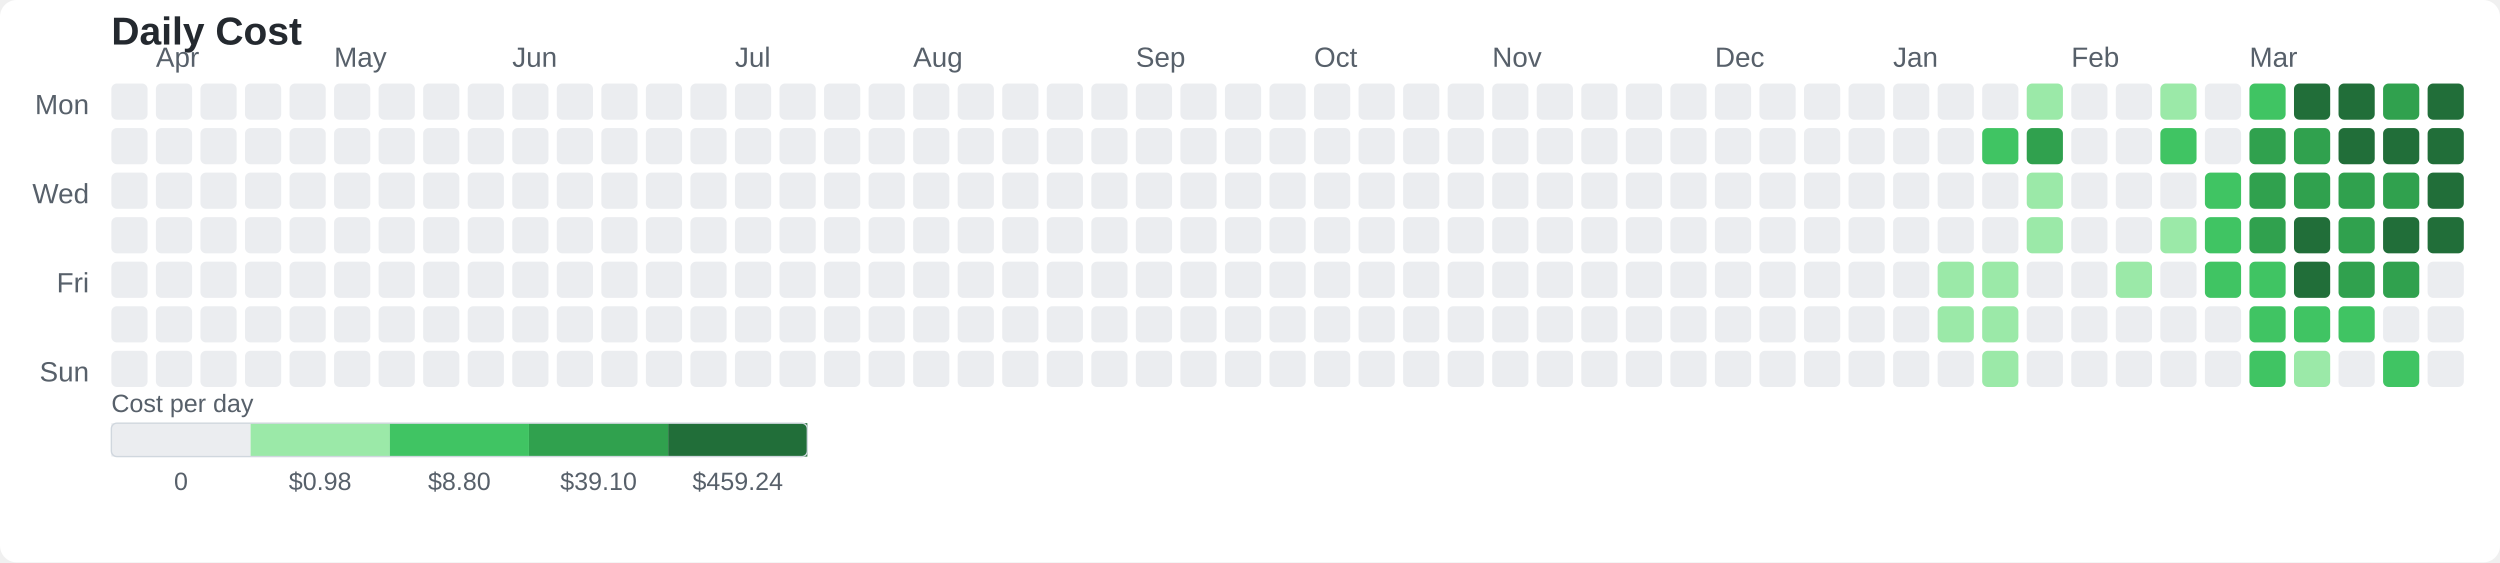
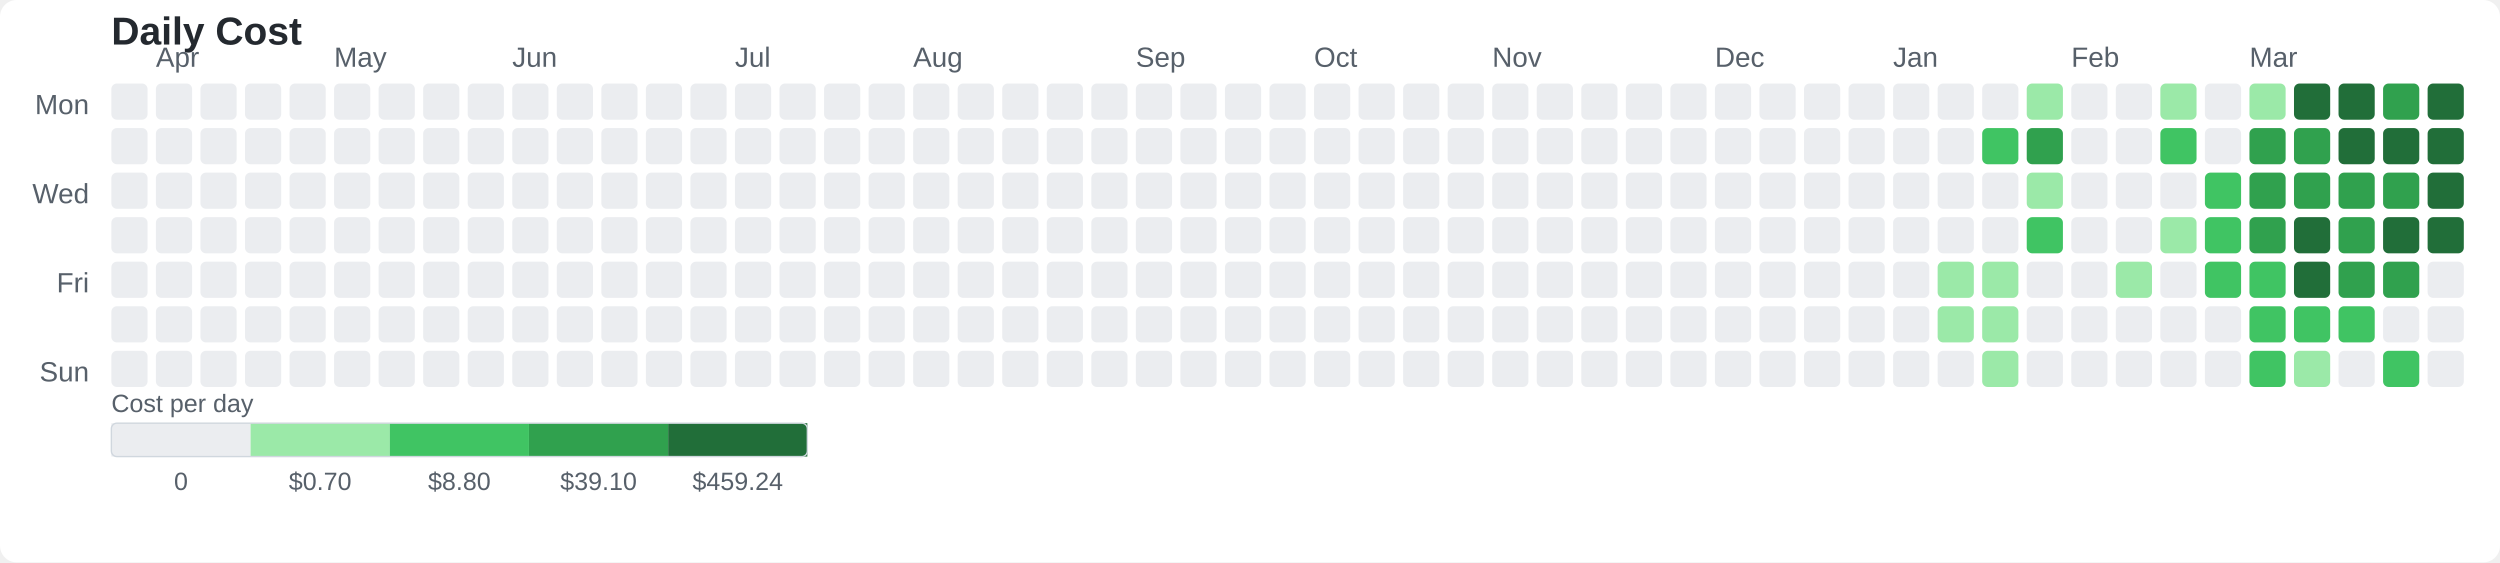
<svg xmlns="http://www.w3.org/2000/svg" width="898" height="202" viewBox="0 0 898 202">
  <rect width="898" height="202" fill="#ffffff" rx="6" />
  <text x="40" y="16" font-family="Arial, sans-serif" font-size="14" fill="#24292f" font-weight="bold">Daily Cost</text>
  <text x="32" y="41" font-family="Arial, sans-serif" font-size="10" fill="#57606a" text-anchor="end">Mon</text>
  <text x="32" y="73" font-family="Arial, sans-serif" font-size="10" fill="#57606a" text-anchor="end">Wed</text>
  <text x="32" y="105" font-family="Arial, sans-serif" font-size="10" fill="#57606a" text-anchor="end">Fri</text>
  <text x="32" y="137" font-family="Arial, sans-serif" font-size="10" fill="#57606a" text-anchor="end">Sun</text>
  <text x="56" y="24" font-family="Arial, sans-serif" font-size="10" fill="#57606a">Apr</text>
  <text x="120" y="24" font-family="Arial, sans-serif" font-size="10" fill="#57606a">May</text>
  <text x="184" y="24" font-family="Arial, sans-serif" font-size="10" fill="#57606a">Jun</text>
  <text x="264" y="24" font-family="Arial, sans-serif" font-size="10" fill="#57606a">Jul</text>
  <text x="328" y="24" font-family="Arial, sans-serif" font-size="10" fill="#57606a">Aug</text>
  <text x="408" y="24" font-family="Arial, sans-serif" font-size="10" fill="#57606a">Sep</text>
  <text x="472" y="24" font-family="Arial, sans-serif" font-size="10" fill="#57606a">Oct</text>
  <text x="536" y="24" font-family="Arial, sans-serif" font-size="10" fill="#57606a">Nov</text>
  <text x="616" y="24" font-family="Arial, sans-serif" font-size="10" fill="#57606a">Dec</text>
  <text x="680" y="24" font-family="Arial, sans-serif" font-size="10" fill="#57606a">Jan</text>
  <text x="744" y="24" font-family="Arial, sans-serif" font-size="10" fill="#57606a">Feb</text>
  <text x="808" y="24" font-family="Arial, sans-serif" font-size="10" fill="#57606a">Mar</text>
  <rect x="40" y="30" width="13" height="13" rx="2" ry="2" fill="#ebedf0" />
  <rect x="40" y="46" width="13" height="13" rx="2" ry="2" fill="#ebedf0" />
  <rect x="40" y="62" width="13" height="13" rx="2" ry="2" fill="#ebedf0" />
  <rect x="40" y="78" width="13" height="13" rx="2" ry="2" fill="#ebedf0">
    </rect>
  <rect x="40" y="94" width="13" height="13" rx="2" ry="2" fill="#ebedf0">
    </rect>
  <rect x="40" y="110" width="13" height="13" rx="2" ry="2" fill="#ebedf0">
    </rect>
  <rect x="40" y="126" width="13" height="13" rx="2" ry="2" fill="#ebedf0">
    </rect>
  <rect x="56" y="30" width="13" height="13" rx="2" ry="2" fill="#ebedf0">
    </rect>
  <rect x="56" y="46" width="13" height="13" rx="2" ry="2" fill="#ebedf0">
    </rect>
  <rect x="56" y="62" width="13" height="13" rx="2" ry="2" fill="#ebedf0">
    </rect>
  <rect x="56" y="78" width="13" height="13" rx="2" ry="2" fill="#ebedf0">
    </rect>
  <rect x="56" y="94" width="13" height="13" rx="2" ry="2" fill="#ebedf0">
    </rect>
  <rect x="56" y="110" width="13" height="13" rx="2" ry="2" fill="#ebedf0">
    </rect>
  <rect x="56" y="126" width="13" height="13" rx="2" ry="2" fill="#ebedf0">
    </rect>
  <rect x="72" y="30" width="13" height="13" rx="2" ry="2" fill="#ebedf0">
    </rect>
  <rect x="72" y="46" width="13" height="13" rx="2" ry="2" fill="#ebedf0">
    </rect>
  <rect x="72" y="62" width="13" height="13" rx="2" ry="2" fill="#ebedf0">
    </rect>
  <rect x="72" y="78" width="13" height="13" rx="2" ry="2" fill="#ebedf0">
    </rect>
  <rect x="72" y="94" width="13" height="13" rx="2" ry="2" fill="#ebedf0">
    </rect>
  <rect x="72" y="110" width="13" height="13" rx="2" ry="2" fill="#ebedf0">
    </rect>
  <rect x="72" y="126" width="13" height="13" rx="2" ry="2" fill="#ebedf0">
    </rect>
  <rect x="88" y="30" width="13" height="13" rx="2" ry="2" fill="#ebedf0">
    </rect>
  <rect x="88" y="46" width="13" height="13" rx="2" ry="2" fill="#ebedf0">
    </rect>
  <rect x="88" y="62" width="13" height="13" rx="2" ry="2" fill="#ebedf0">
    </rect>
  <rect x="88" y="78" width="13" height="13" rx="2" ry="2" fill="#ebedf0">
    </rect>
  <rect x="88" y="94" width="13" height="13" rx="2" ry="2" fill="#ebedf0">
    </rect>
  <rect x="88" y="110" width="13" height="13" rx="2" ry="2" fill="#ebedf0">
    </rect>
  <rect x="88" y="126" width="13" height="13" rx="2" ry="2" fill="#ebedf0">
    </rect>
  <rect x="104" y="30" width="13" height="13" rx="2" ry="2" fill="#ebedf0">
    </rect>
  <rect x="104" y="46" width="13" height="13" rx="2" ry="2" fill="#ebedf0">
    </rect>
  <rect x="104" y="62" width="13" height="13" rx="2" ry="2" fill="#ebedf0">
    </rect>
  <rect x="104" y="78" width="13" height="13" rx="2" ry="2" fill="#ebedf0">
    </rect>
  <rect x="104" y="94" width="13" height="13" rx="2" ry="2" fill="#ebedf0">
    </rect>
  <rect x="104" y="110" width="13" height="13" rx="2" ry="2" fill="#ebedf0">
    </rect>
  <rect x="104" y="126" width="13" height="13" rx="2" ry="2" fill="#ebedf0">
    </rect>
  <rect x="120" y="30" width="13" height="13" rx="2" ry="2" fill="#ebedf0">
    </rect>
  <rect x="120" y="46" width="13" height="13" rx="2" ry="2" fill="#ebedf0">
    </rect>
  <rect x="120" y="62" width="13" height="13" rx="2" ry="2" fill="#ebedf0">
    </rect>
  <rect x="120" y="78" width="13" height="13" rx="2" ry="2" fill="#ebedf0">
    </rect>
  <rect x="120" y="94" width="13" height="13" rx="2" ry="2" fill="#ebedf0">
    </rect>
  <rect x="120" y="110" width="13" height="13" rx="2" ry="2" fill="#ebedf0">
    </rect>
  <rect x="120" y="126" width="13" height="13" rx="2" ry="2" fill="#ebedf0">
    </rect>
  <rect x="136" y="30" width="13" height="13" rx="2" ry="2" fill="#ebedf0">
    </rect>
  <rect x="136" y="46" width="13" height="13" rx="2" ry="2" fill="#ebedf0">
    </rect>
  <rect x="136" y="62" width="13" height="13" rx="2" ry="2" fill="#ebedf0">
    </rect>
  <rect x="136" y="78" width="13" height="13" rx="2" ry="2" fill="#ebedf0">
    </rect>
  <rect x="136" y="94" width="13" height="13" rx="2" ry="2" fill="#ebedf0">
    </rect>
  <rect x="136" y="110" width="13" height="13" rx="2" ry="2" fill="#ebedf0">
    </rect>
  <rect x="136" y="126" width="13" height="13" rx="2" ry="2" fill="#ebedf0">
    </rect>
  <rect x="152" y="30" width="13" height="13" rx="2" ry="2" fill="#ebedf0">
    </rect>
  <rect x="152" y="46" width="13" height="13" rx="2" ry="2" fill="#ebedf0">
    </rect>
  <rect x="152" y="62" width="13" height="13" rx="2" ry="2" fill="#ebedf0">
    </rect>
  <rect x="152" y="78" width="13" height="13" rx="2" ry="2" fill="#ebedf0">
    </rect>
  <rect x="152" y="94" width="13" height="13" rx="2" ry="2" fill="#ebedf0">
    </rect>
  <rect x="152" y="110" width="13" height="13" rx="2" ry="2" fill="#ebedf0">
    </rect>
  <rect x="152" y="126" width="13" height="13" rx="2" ry="2" fill="#ebedf0">
    </rect>
  <rect x="168" y="30" width="13" height="13" rx="2" ry="2" fill="#ebedf0">
    </rect>
  <rect x="168" y="46" width="13" height="13" rx="2" ry="2" fill="#ebedf0">
    </rect>
  <rect x="168" y="62" width="13" height="13" rx="2" ry="2" fill="#ebedf0">
    </rect>
  <rect x="168" y="78" width="13" height="13" rx="2" ry="2" fill="#ebedf0">
    </rect>
  <rect x="168" y="94" width="13" height="13" rx="2" ry="2" fill="#ebedf0">
    </rect>
  <rect x="168" y="110" width="13" height="13" rx="2" ry="2" fill="#ebedf0">
    </rect>
  <rect x="168" y="126" width="13" height="13" rx="2" ry="2" fill="#ebedf0">
    </rect>
  <rect x="184" y="30" width="13" height="13" rx="2" ry="2" fill="#ebedf0">
    </rect>
  <rect x="184" y="46" width="13" height="13" rx="2" ry="2" fill="#ebedf0">
    </rect>
  <rect x="184" y="62" width="13" height="13" rx="2" ry="2" fill="#ebedf0">
    </rect>
  <rect x="184" y="78" width="13" height="13" rx="2" ry="2" fill="#ebedf0">
    </rect>
  <rect x="184" y="94" width="13" height="13" rx="2" ry="2" fill="#ebedf0">
    </rect>
  <rect x="184" y="110" width="13" height="13" rx="2" ry="2" fill="#ebedf0">
    </rect>
  <rect x="184" y="126" width="13" height="13" rx="2" ry="2" fill="#ebedf0">
    </rect>
  <rect x="200" y="30" width="13" height="13" rx="2" ry="2" fill="#ebedf0">
    </rect>
  <rect x="200" y="46" width="13" height="13" rx="2" ry="2" fill="#ebedf0">
    </rect>
  <rect x="200" y="62" width="13" height="13" rx="2" ry="2" fill="#ebedf0">
    </rect>
  <rect x="200" y="78" width="13" height="13" rx="2" ry="2" fill="#ebedf0">
    </rect>
  <rect x="200" y="94" width="13" height="13" rx="2" ry="2" fill="#ebedf0">
    </rect>
  <rect x="200" y="110" width="13" height="13" rx="2" ry="2" fill="#ebedf0">
    </rect>
  <rect x="200" y="126" width="13" height="13" rx="2" ry="2" fill="#ebedf0">
    </rect>
  <rect x="216" y="30" width="13" height="13" rx="2" ry="2" fill="#ebedf0">
    </rect>
  <rect x="216" y="46" width="13" height="13" rx="2" ry="2" fill="#ebedf0">
    </rect>
  <rect x="216" y="62" width="13" height="13" rx="2" ry="2" fill="#ebedf0">
    </rect>
  <rect x="216" y="78" width="13" height="13" rx="2" ry="2" fill="#ebedf0">
    </rect>
  <rect x="216" y="94" width="13" height="13" rx="2" ry="2" fill="#ebedf0">
    </rect>
  <rect x="216" y="110" width="13" height="13" rx="2" ry="2" fill="#ebedf0">
    </rect>
  <rect x="216" y="126" width="13" height="13" rx="2" ry="2" fill="#ebedf0">
    </rect>
  <rect x="232" y="30" width="13" height="13" rx="2" ry="2" fill="#ebedf0">
    </rect>
  <rect x="232" y="46" width="13" height="13" rx="2" ry="2" fill="#ebedf0">
    </rect>
  <rect x="232" y="62" width="13" height="13" rx="2" ry="2" fill="#ebedf0">
    </rect>
  <rect x="232" y="78" width="13" height="13" rx="2" ry="2" fill="#ebedf0">
    </rect>
  <rect x="232" y="94" width="13" height="13" rx="2" ry="2" fill="#ebedf0">
    </rect>
  <rect x="232" y="110" width="13" height="13" rx="2" ry="2" fill="#ebedf0">
    </rect>
  <rect x="232" y="126" width="13" height="13" rx="2" ry="2" fill="#ebedf0">
    </rect>
  <rect x="248" y="30" width="13" height="13" rx="2" ry="2" fill="#ebedf0">
    </rect>
  <rect x="248" y="46" width="13" height="13" rx="2" ry="2" fill="#ebedf0">
    </rect>
  <rect x="248" y="62" width="13" height="13" rx="2" ry="2" fill="#ebedf0">
    </rect>
  <rect x="248" y="78" width="13" height="13" rx="2" ry="2" fill="#ebedf0">
    </rect>
  <rect x="248" y="94" width="13" height="13" rx="2" ry="2" fill="#ebedf0">
    </rect>
  <rect x="248" y="110" width="13" height="13" rx="2" ry="2" fill="#ebedf0">
    </rect>
  <rect x="248" y="126" width="13" height="13" rx="2" ry="2" fill="#ebedf0">
    </rect>
  <rect x="264" y="30" width="13" height="13" rx="2" ry="2" fill="#ebedf0">
    </rect>
  <rect x="264" y="46" width="13" height="13" rx="2" ry="2" fill="#ebedf0">
    </rect>
  <rect x="264" y="62" width="13" height="13" rx="2" ry="2" fill="#ebedf0">
    </rect>
  <rect x="264" y="78" width="13" height="13" rx="2" ry="2" fill="#ebedf0">
    </rect>
  <rect x="264" y="94" width="13" height="13" rx="2" ry="2" fill="#ebedf0">
    </rect>
  <rect x="264" y="110" width="13" height="13" rx="2" ry="2" fill="#ebedf0">
    </rect>
  <rect x="264" y="126" width="13" height="13" rx="2" ry="2" fill="#ebedf0">
    </rect>
  <rect x="280" y="30" width="13" height="13" rx="2" ry="2" fill="#ebedf0">
    </rect>
  <rect x="280" y="46" width="13" height="13" rx="2" ry="2" fill="#ebedf0">
    </rect>
  <rect x="280" y="62" width="13" height="13" rx="2" ry="2" fill="#ebedf0">
    </rect>
  <rect x="280" y="78" width="13" height="13" rx="2" ry="2" fill="#ebedf0">
    </rect>
  <rect x="280" y="94" width="13" height="13" rx="2" ry="2" fill="#ebedf0">
    </rect>
  <rect x="280" y="110" width="13" height="13" rx="2" ry="2" fill="#ebedf0">
    </rect>
  <rect x="280" y="126" width="13" height="13" rx="2" ry="2" fill="#ebedf0">
    </rect>
  <rect x="296" y="30" width="13" height="13" rx="2" ry="2" fill="#ebedf0">
    </rect>
  <rect x="296" y="46" width="13" height="13" rx="2" ry="2" fill="#ebedf0">
    </rect>
  <rect x="296" y="62" width="13" height="13" rx="2" ry="2" fill="#ebedf0">
    </rect>
  <rect x="296" y="78" width="13" height="13" rx="2" ry="2" fill="#ebedf0">
    </rect>
  <rect x="296" y="94" width="13" height="13" rx="2" ry="2" fill="#ebedf0">
    </rect>
  <rect x="296" y="110" width="13" height="13" rx="2" ry="2" fill="#ebedf0">
    </rect>
  <rect x="296" y="126" width="13" height="13" rx="2" ry="2" fill="#ebedf0">
    </rect>
  <rect x="312" y="30" width="13" height="13" rx="2" ry="2" fill="#ebedf0">
    </rect>
  <rect x="312" y="46" width="13" height="13" rx="2" ry="2" fill="#ebedf0">
    </rect>
  <rect x="312" y="62" width="13" height="13" rx="2" ry="2" fill="#ebedf0">
    </rect>
  <rect x="312" y="78" width="13" height="13" rx="2" ry="2" fill="#ebedf0">
    </rect>
  <rect x="312" y="94" width="13" height="13" rx="2" ry="2" fill="#ebedf0">
    </rect>
  <rect x="312" y="110" width="13" height="13" rx="2" ry="2" fill="#ebedf0">
    </rect>
  <rect x="312" y="126" width="13" height="13" rx="2" ry="2" fill="#ebedf0">
    </rect>
  <rect x="328" y="30" width="13" height="13" rx="2" ry="2" fill="#ebedf0">
    </rect>
  <rect x="328" y="46" width="13" height="13" rx="2" ry="2" fill="#ebedf0">
    </rect>
  <rect x="328" y="62" width="13" height="13" rx="2" ry="2" fill="#ebedf0">
    </rect>
  <rect x="328" y="78" width="13" height="13" rx="2" ry="2" fill="#ebedf0">
    </rect>
  <rect x="328" y="94" width="13" height="13" rx="2" ry="2" fill="#ebedf0">
    </rect>
  <rect x="328" y="110" width="13" height="13" rx="2" ry="2" fill="#ebedf0">
    </rect>
  <rect x="328" y="126" width="13" height="13" rx="2" ry="2" fill="#ebedf0">
    </rect>
  <rect x="344" y="30" width="13" height="13" rx="2" ry="2" fill="#ebedf0">
    </rect>
  <rect x="344" y="46" width="13" height="13" rx="2" ry="2" fill="#ebedf0">
    </rect>
  <rect x="344" y="62" width="13" height="13" rx="2" ry="2" fill="#ebedf0">
    </rect>
  <rect x="344" y="78" width="13" height="13" rx="2" ry="2" fill="#ebedf0">
    </rect>
  <rect x="344" y="94" width="13" height="13" rx="2" ry="2" fill="#ebedf0">
    </rect>
  <rect x="344" y="110" width="13" height="13" rx="2" ry="2" fill="#ebedf0">
    </rect>
  <rect x="344" y="126" width="13" height="13" rx="2" ry="2" fill="#ebedf0">
    </rect>
  <rect x="360" y="30" width="13" height="13" rx="2" ry="2" fill="#ebedf0">
    </rect>
  <rect x="360" y="46" width="13" height="13" rx="2" ry="2" fill="#ebedf0">
    </rect>
  <rect x="360" y="62" width="13" height="13" rx="2" ry="2" fill="#ebedf0">
    </rect>
  <rect x="360" y="78" width="13" height="13" rx="2" ry="2" fill="#ebedf0">
    </rect>
  <rect x="360" y="94" width="13" height="13" rx="2" ry="2" fill="#ebedf0">
    </rect>
  <rect x="360" y="110" width="13" height="13" rx="2" ry="2" fill="#ebedf0">
    </rect>
  <rect x="360" y="126" width="13" height="13" rx="2" ry="2" fill="#ebedf0">
    </rect>
  <rect x="376" y="30" width="13" height="13" rx="2" ry="2" fill="#ebedf0">
    </rect>
  <rect x="376" y="46" width="13" height="13" rx="2" ry="2" fill="#ebedf0">
    </rect>
  <rect x="376" y="62" width="13" height="13" rx="2" ry="2" fill="#ebedf0">
    </rect>
  <rect x="376" y="78" width="13" height="13" rx="2" ry="2" fill="#ebedf0">
    </rect>
  <rect x="376" y="94" width="13" height="13" rx="2" ry="2" fill="#ebedf0">
    </rect>
  <rect x="376" y="110" width="13" height="13" rx="2" ry="2" fill="#ebedf0">
    </rect>
  <rect x="376" y="126" width="13" height="13" rx="2" ry="2" fill="#ebedf0">
    </rect>
  <rect x="392" y="30" width="13" height="13" rx="2" ry="2" fill="#ebedf0">
    </rect>
  <rect x="392" y="46" width="13" height="13" rx="2" ry="2" fill="#ebedf0">
    </rect>
  <rect x="392" y="62" width="13" height="13" rx="2" ry="2" fill="#ebedf0">
    </rect>
  <rect x="392" y="78" width="13" height="13" rx="2" ry="2" fill="#ebedf0">
    </rect>
  <rect x="392" y="94" width="13" height="13" rx="2" ry="2" fill="#ebedf0">
    </rect>
  <rect x="392" y="110" width="13" height="13" rx="2" ry="2" fill="#ebedf0">
    </rect>
  <rect x="392" y="126" width="13" height="13" rx="2" ry="2" fill="#ebedf0">
    </rect>
  <rect x="408" y="30" width="13" height="13" rx="2" ry="2" fill="#ebedf0">
    </rect>
  <rect x="408" y="46" width="13" height="13" rx="2" ry="2" fill="#ebedf0">
    </rect>
  <rect x="408" y="62" width="13" height="13" rx="2" ry="2" fill="#ebedf0">
    </rect>
  <rect x="408" y="78" width="13" height="13" rx="2" ry="2" fill="#ebedf0">
    </rect>
  <rect x="408" y="94" width="13" height="13" rx="2" ry="2" fill="#ebedf0">
    </rect>
  <rect x="408" y="110" width="13" height="13" rx="2" ry="2" fill="#ebedf0">
    </rect>
  <rect x="408" y="126" width="13" height="13" rx="2" ry="2" fill="#ebedf0">
    </rect>
  <rect x="424" y="30" width="13" height="13" rx="2" ry="2" fill="#ebedf0">
    </rect>
  <rect x="424" y="46" width="13" height="13" rx="2" ry="2" fill="#ebedf0">
    </rect>
  <rect x="424" y="62" width="13" height="13" rx="2" ry="2" fill="#ebedf0">
    </rect>
  <rect x="424" y="78" width="13" height="13" rx="2" ry="2" fill="#ebedf0">
    </rect>
  <rect x="424" y="94" width="13" height="13" rx="2" ry="2" fill="#ebedf0">
    </rect>
  <rect x="424" y="110" width="13" height="13" rx="2" ry="2" fill="#ebedf0">
    </rect>
  <rect x="424" y="126" width="13" height="13" rx="2" ry="2" fill="#ebedf0">
    </rect>
  <rect x="440" y="30" width="13" height="13" rx="2" ry="2" fill="#ebedf0">
    </rect>
  <rect x="440" y="46" width="13" height="13" rx="2" ry="2" fill="#ebedf0">
    </rect>
  <rect x="440" y="62" width="13" height="13" rx="2" ry="2" fill="#ebedf0">
    </rect>
  <rect x="440" y="78" width="13" height="13" rx="2" ry="2" fill="#ebedf0">
    </rect>
  <rect x="440" y="94" width="13" height="13" rx="2" ry="2" fill="#ebedf0">
    </rect>
  <rect x="440" y="110" width="13" height="13" rx="2" ry="2" fill="#ebedf0">
    </rect>
  <rect x="440" y="126" width="13" height="13" rx="2" ry="2" fill="#ebedf0">
    </rect>
  <rect x="456" y="30" width="13" height="13" rx="2" ry="2" fill="#ebedf0">
    </rect>
  <rect x="456" y="46" width="13" height="13" rx="2" ry="2" fill="#ebedf0">
    </rect>
  <rect x="456" y="62" width="13" height="13" rx="2" ry="2" fill="#ebedf0">
    </rect>
  <rect x="456" y="78" width="13" height="13" rx="2" ry="2" fill="#ebedf0">
    </rect>
  <rect x="456" y="94" width="13" height="13" rx="2" ry="2" fill="#ebedf0">
    </rect>
  <rect x="456" y="110" width="13" height="13" rx="2" ry="2" fill="#ebedf0">
    </rect>
  <rect x="456" y="126" width="13" height="13" rx="2" ry="2" fill="#ebedf0">
    </rect>
  <rect x="472" y="30" width="13" height="13" rx="2" ry="2" fill="#ebedf0">
    </rect>
  <rect x="472" y="46" width="13" height="13" rx="2" ry="2" fill="#ebedf0">
    </rect>
  <rect x="472" y="62" width="13" height="13" rx="2" ry="2" fill="#ebedf0">
    </rect>
  <rect x="472" y="78" width="13" height="13" rx="2" ry="2" fill="#ebedf0">
    </rect>
  <rect x="472" y="94" width="13" height="13" rx="2" ry="2" fill="#ebedf0">
    </rect>
  <rect x="472" y="110" width="13" height="13" rx="2" ry="2" fill="#ebedf0">
    </rect>
  <rect x="472" y="126" width="13" height="13" rx="2" ry="2" fill="#ebedf0">
    </rect>
  <rect x="488" y="30" width="13" height="13" rx="2" ry="2" fill="#ebedf0">
    </rect>
  <rect x="488" y="46" width="13" height="13" rx="2" ry="2" fill="#ebedf0">
    </rect>
  <rect x="488" y="62" width="13" height="13" rx="2" ry="2" fill="#ebedf0">
    </rect>
  <rect x="488" y="78" width="13" height="13" rx="2" ry="2" fill="#ebedf0">
    </rect>
  <rect x="488" y="94" width="13" height="13" rx="2" ry="2" fill="#ebedf0">
    </rect>
  <rect x="488" y="110" width="13" height="13" rx="2" ry="2" fill="#ebedf0">
    </rect>
  <rect x="488" y="126" width="13" height="13" rx="2" ry="2" fill="#ebedf0">
    </rect>
  <rect x="504" y="30" width="13" height="13" rx="2" ry="2" fill="#ebedf0">
    </rect>
  <rect x="504" y="46" width="13" height="13" rx="2" ry="2" fill="#ebedf0">
    </rect>
  <rect x="504" y="62" width="13" height="13" rx="2" ry="2" fill="#ebedf0">
    </rect>
  <rect x="504" y="78" width="13" height="13" rx="2" ry="2" fill="#ebedf0">
    </rect>
  <rect x="504" y="94" width="13" height="13" rx="2" ry="2" fill="#ebedf0">
    </rect>
  <rect x="504" y="110" width="13" height="13" rx="2" ry="2" fill="#ebedf0">
    </rect>
  <rect x="504" y="126" width="13" height="13" rx="2" ry="2" fill="#ebedf0">
    </rect>
  <rect x="520" y="30" width="13" height="13" rx="2" ry="2" fill="#ebedf0">
    </rect>
  <rect x="520" y="46" width="13" height="13" rx="2" ry="2" fill="#ebedf0">
    </rect>
  <rect x="520" y="62" width="13" height="13" rx="2" ry="2" fill="#ebedf0">
    </rect>
  <rect x="520" y="78" width="13" height="13" rx="2" ry="2" fill="#ebedf0">
    </rect>
  <rect x="520" y="94" width="13" height="13" rx="2" ry="2" fill="#ebedf0">
    </rect>
  <rect x="520" y="110" width="13" height="13" rx="2" ry="2" fill="#ebedf0">
    </rect>
  <rect x="520" y="126" width="13" height="13" rx="2" ry="2" fill="#ebedf0">
    </rect>
  <rect x="536" y="30" width="13" height="13" rx="2" ry="2" fill="#ebedf0">
    </rect>
  <rect x="536" y="46" width="13" height="13" rx="2" ry="2" fill="#ebedf0">
    </rect>
  <rect x="536" y="62" width="13" height="13" rx="2" ry="2" fill="#ebedf0">
    </rect>
  <rect x="536" y="78" width="13" height="13" rx="2" ry="2" fill="#ebedf0">
    </rect>
  <rect x="536" y="94" width="13" height="13" rx="2" ry="2" fill="#ebedf0">
    </rect>
  <rect x="536" y="110" width="13" height="13" rx="2" ry="2" fill="#ebedf0">
    </rect>
  <rect x="536" y="126" width="13" height="13" rx="2" ry="2" fill="#ebedf0">
    </rect>
  <rect x="552" y="30" width="13" height="13" rx="2" ry="2" fill="#ebedf0">
    </rect>
  <rect x="552" y="46" width="13" height="13" rx="2" ry="2" fill="#ebedf0">
    </rect>
  <rect x="552" y="62" width="13" height="13" rx="2" ry="2" fill="#ebedf0">
    </rect>
  <rect x="552" y="78" width="13" height="13" rx="2" ry="2" fill="#ebedf0">
    </rect>
  <rect x="552" y="94" width="13" height="13" rx="2" ry="2" fill="#ebedf0">
    </rect>
  <rect x="552" y="110" width="13" height="13" rx="2" ry="2" fill="#ebedf0">
    </rect>
  <rect x="552" y="126" width="13" height="13" rx="2" ry="2" fill="#ebedf0">
    </rect>
  <rect x="568" y="30" width="13" height="13" rx="2" ry="2" fill="#ebedf0">
    </rect>
  <rect x="568" y="46" width="13" height="13" rx="2" ry="2" fill="#ebedf0">
    </rect>
  <rect x="568" y="62" width="13" height="13" rx="2" ry="2" fill="#ebedf0">
    </rect>
  <rect x="568" y="78" width="13" height="13" rx="2" ry="2" fill="#ebedf0">
    </rect>
  <rect x="568" y="94" width="13" height="13" rx="2" ry="2" fill="#ebedf0">
    </rect>
  <rect x="568" y="110" width="13" height="13" rx="2" ry="2" fill="#ebedf0">
    </rect>
  <rect x="568" y="126" width="13" height="13" rx="2" ry="2" fill="#ebedf0">
    </rect>
  <rect x="584" y="30" width="13" height="13" rx="2" ry="2" fill="#ebedf0">
    </rect>
  <rect x="584" y="46" width="13" height="13" rx="2" ry="2" fill="#ebedf0">
    </rect>
  <rect x="584" y="62" width="13" height="13" rx="2" ry="2" fill="#ebedf0">
    </rect>
  <rect x="584" y="78" width="13" height="13" rx="2" ry="2" fill="#ebedf0">
    </rect>
  <rect x="584" y="94" width="13" height="13" rx="2" ry="2" fill="#ebedf0">
    </rect>
  <rect x="584" y="110" width="13" height="13" rx="2" ry="2" fill="#ebedf0">
    </rect>
  <rect x="584" y="126" width="13" height="13" rx="2" ry="2" fill="#ebedf0">
    </rect>
  <rect x="600" y="30" width="13" height="13" rx="2" ry="2" fill="#ebedf0">
    </rect>
  <rect x="600" y="46" width="13" height="13" rx="2" ry="2" fill="#ebedf0">
    </rect>
  <rect x="600" y="62" width="13" height="13" rx="2" ry="2" fill="#ebedf0">
    </rect>
  <rect x="600" y="78" width="13" height="13" rx="2" ry="2" fill="#ebedf0">
    </rect>
  <rect x="600" y="94" width="13" height="13" rx="2" ry="2" fill="#ebedf0">
    </rect>
  <rect x="600" y="110" width="13" height="13" rx="2" ry="2" fill="#ebedf0">
    </rect>
  <rect x="600" y="126" width="13" height="13" rx="2" ry="2" fill="#ebedf0">
    </rect>
  <rect x="616" y="30" width="13" height="13" rx="2" ry="2" fill="#ebedf0">
    </rect>
  <rect x="616" y="46" width="13" height="13" rx="2" ry="2" fill="#ebedf0">
    </rect>
  <rect x="616" y="62" width="13" height="13" rx="2" ry="2" fill="#ebedf0">
    </rect>
  <rect x="616" y="78" width="13" height="13" rx="2" ry="2" fill="#ebedf0">
    </rect>
  <rect x="616" y="94" width="13" height="13" rx="2" ry="2" fill="#ebedf0">
    </rect>
  <rect x="616" y="110" width="13" height="13" rx="2" ry="2" fill="#ebedf0">
    </rect>
  <rect x="616" y="126" width="13" height="13" rx="2" ry="2" fill="#ebedf0">
    </rect>
  <rect x="632" y="30" width="13" height="13" rx="2" ry="2" fill="#ebedf0">
    </rect>
  <rect x="632" y="46" width="13" height="13" rx="2" ry="2" fill="#ebedf0">
    </rect>
  <rect x="632" y="62" width="13" height="13" rx="2" ry="2" fill="#ebedf0">
    </rect>
  <rect x="632" y="78" width="13" height="13" rx="2" ry="2" fill="#ebedf0">
    </rect>
  <rect x="632" y="94" width="13" height="13" rx="2" ry="2" fill="#ebedf0">
    </rect>
  <rect x="632" y="110" width="13" height="13" rx="2" ry="2" fill="#ebedf0">
    </rect>
  <rect x="632" y="126" width="13" height="13" rx="2" ry="2" fill="#ebedf0">
    </rect>
  <rect x="648" y="30" width="13" height="13" rx="2" ry="2" fill="#ebedf0">
    </rect>
  <rect x="648" y="46" width="13" height="13" rx="2" ry="2" fill="#ebedf0">
    </rect>
  <rect x="648" y="62" width="13" height="13" rx="2" ry="2" fill="#ebedf0">
    </rect>
  <rect x="648" y="78" width="13" height="13" rx="2" ry="2" fill="#ebedf0">
    </rect>
  <rect x="648" y="94" width="13" height="13" rx="2" ry="2" fill="#ebedf0">
    </rect>
  <rect x="648" y="110" width="13" height="13" rx="2" ry="2" fill="#ebedf0">
    </rect>
  <rect x="648" y="126" width="13" height="13" rx="2" ry="2" fill="#ebedf0">
    </rect>
  <rect x="664" y="30" width="13" height="13" rx="2" ry="2" fill="#ebedf0">
    </rect>
  <rect x="664" y="46" width="13" height="13" rx="2" ry="2" fill="#ebedf0">
    </rect>
  <rect x="664" y="62" width="13" height="13" rx="2" ry="2" fill="#ebedf0">
    </rect>
  <rect x="664" y="78" width="13" height="13" rx="2" ry="2" fill="#ebedf0">
    </rect>
  <rect x="664" y="94" width="13" height="13" rx="2" ry="2" fill="#ebedf0">
    </rect>
  <rect x="664" y="110" width="13" height="13" rx="2" ry="2" fill="#ebedf0">
    </rect>
  <rect x="664" y="126" width="13" height="13" rx="2" ry="2" fill="#ebedf0">
    </rect>
  <rect x="680" y="30" width="13" height="13" rx="2" ry="2" fill="#ebedf0">
    </rect>
  <rect x="680" y="46" width="13" height="13" rx="2" ry="2" fill="#ebedf0">
    </rect>
  <rect x="680" y="62" width="13" height="13" rx="2" ry="2" fill="#ebedf0">
    </rect>
  <rect x="680" y="78" width="13" height="13" rx="2" ry="2" fill="#ebedf0">
    </rect>
  <rect x="680" y="94" width="13" height="13" rx="2" ry="2" fill="#ebedf0">
    </rect>
  <rect x="680" y="110" width="13" height="13" rx="2" ry="2" fill="#ebedf0">
    </rect>
  <rect x="680" y="126" width="13" height="13" rx="2" ry="2" fill="#ebedf0">
    </rect>
  <rect x="696" y="30" width="13" height="13" rx="2" ry="2" fill="#ebedf0">
    </rect>
  <rect x="696" y="46" width="13" height="13" rx="2" ry="2" fill="#ebedf0">
    </rect>
  <rect x="696" y="62" width="13" height="13" rx="2" ry="2" fill="#ebedf0">
    </rect>
  <rect x="696" y="78" width="13" height="13" rx="2" ry="2" fill="#ebedf0">
    </rect>
  <rect x="696" y="94" width="13" height="13" rx="2" ry="2" fill="#9be9a8">
    </rect>
  <rect x="696" y="110" width="13" height="13" rx="2" ry="2" fill="#9be9a8">
    </rect>
  <rect x="696" y="126" width="13" height="13" rx="2" ry="2" fill="#ebedf0">
    </rect>
  <rect x="712" y="30" width="13" height="13" rx="2" ry="2" fill="#ebedf0">
    </rect>
  <rect x="712" y="46" width="13" height="13" rx="2" ry="2" fill="#40c463">
    </rect>
  <rect x="712" y="62" width="13" height="13" rx="2" ry="2" fill="#ebedf0">
    </rect>
  <rect x="712" y="78" width="13" height="13" rx="2" ry="2" fill="#ebedf0">
    </rect>
  <rect x="712" y="94" width="13" height="13" rx="2" ry="2" fill="#9be9a8">
    </rect>
  <rect x="712" y="110" width="13" height="13" rx="2" ry="2" fill="#9be9a8">
    </rect>
  <rect x="712" y="126" width="13" height="13" rx="2" ry="2" fill="#9be9a8">
    </rect>
  <rect x="728" y="30" width="13" height="13" rx="2" ry="2" fill="#9be9a8">
    </rect>
  <rect x="728" y="46" width="13" height="13" rx="2" ry="2" fill="#30a14e">
    </rect>
  <rect x="728" y="62" width="13" height="13" rx="2" ry="2" fill="#9be9a8">
    </rect>
-   <rect x="728" y="78" width="13" height="13" rx="2" ry="2" fill="#9be9a8">
+   <rect x="728" y="78" width="13" height="13" rx="2" ry="2" fill="#40c463">
    </rect>
  <rect x="728" y="94" width="13" height="13" rx="2" ry="2" fill="#ebedf0">
    </rect>
  <rect x="728" y="110" width="13" height="13" rx="2" ry="2" fill="#ebedf0">
    </rect>
  <rect x="728" y="126" width="13" height="13" rx="2" ry="2" fill="#ebedf0">
    </rect>
  <rect x="744" y="30" width="13" height="13" rx="2" ry="2" fill="#ebedf0">
    </rect>
  <rect x="744" y="46" width="13" height="13" rx="2" ry="2" fill="#ebedf0">
    </rect>
  <rect x="744" y="62" width="13" height="13" rx="2" ry="2" fill="#ebedf0">
    </rect>
  <rect x="744" y="78" width="13" height="13" rx="2" ry="2" fill="#ebedf0">
    </rect>
  <rect x="744" y="94" width="13" height="13" rx="2" ry="2" fill="#ebedf0">
    </rect>
  <rect x="744" y="110" width="13" height="13" rx="2" ry="2" fill="#ebedf0">
    </rect>
  <rect x="744" y="126" width="13" height="13" rx="2" ry="2" fill="#ebedf0">
    </rect>
  <rect x="760" y="30" width="13" height="13" rx="2" ry="2" fill="#ebedf0">
    </rect>
  <rect x="760" y="46" width="13" height="13" rx="2" ry="2" fill="#ebedf0">
    </rect>
  <rect x="760" y="62" width="13" height="13" rx="2" ry="2" fill="#ebedf0">
    </rect>
  <rect x="760" y="78" width="13" height="13" rx="2" ry="2" fill="#ebedf0">
    </rect>
  <rect x="760" y="94" width="13" height="13" rx="2" ry="2" fill="#9be9a8">
    </rect>
  <rect x="760" y="110" width="13" height="13" rx="2" ry="2" fill="#ebedf0">
    </rect>
  <rect x="760" y="126" width="13" height="13" rx="2" ry="2" fill="#ebedf0">
    </rect>
  <rect x="776" y="30" width="13" height="13" rx="2" ry="2" fill="#9be9a8">
    </rect>
  <rect x="776" y="46" width="13" height="13" rx="2" ry="2" fill="#40c463">
    </rect>
  <rect x="776" y="62" width="13" height="13" rx="2" ry="2" fill="#ebedf0">
    </rect>
  <rect x="776" y="78" width="13" height="13" rx="2" ry="2" fill="#9be9a8">
    </rect>
  <rect x="776" y="94" width="13" height="13" rx="2" ry="2" fill="#ebedf0">
    </rect>
  <rect x="776" y="110" width="13" height="13" rx="2" ry="2" fill="#ebedf0">
    </rect>
  <rect x="776" y="126" width="13" height="13" rx="2" ry="2" fill="#ebedf0">
    </rect>
  <rect x="792" y="30" width="13" height="13" rx="2" ry="2" fill="#ebedf0">
    </rect>
  <rect x="792" y="46" width="13" height="13" rx="2" ry="2" fill="#ebedf0">
    </rect>
  <rect x="792" y="62" width="13" height="13" rx="2" ry="2" fill="#40c463">
    </rect>
  <rect x="792" y="78" width="13" height="13" rx="2" ry="2" fill="#40c463">
    </rect>
  <rect x="792" y="94" width="13" height="13" rx="2" ry="2" fill="#40c463">
    </rect>
  <rect x="792" y="110" width="13" height="13" rx="2" ry="2" fill="#ebedf0">
    </rect>
  <rect x="792" y="126" width="13" height="13" rx="2" ry="2" fill="#ebedf0">
    </rect>
-   <rect x="808" y="30" width="13" height="13" rx="2" ry="2" fill="#40c463">
+   <rect x="808" y="30" width="13" height="13" rx="2" ry="2" fill="#9be9a8">
    </rect>
  <rect x="808" y="46" width="13" height="13" rx="2" ry="2" fill="#30a14e">
    </rect>
  <rect x="808" y="62" width="13" height="13" rx="2" ry="2" fill="#30a14e">
    </rect>
  <rect x="808" y="78" width="13" height="13" rx="2" ry="2" fill="#30a14e">
    </rect>
  <rect x="808" y="94" width="13" height="13" rx="2" ry="2" fill="#40c463">
    </rect>
  <rect x="808" y="110" width="13" height="13" rx="2" ry="2" fill="#40c463">
    </rect>
  <rect x="808" y="126" width="13" height="13" rx="2" ry="2" fill="#40c463">
    </rect>
  <rect x="824" y="30" width="13" height="13" rx="2" ry="2" fill="#216e39">
    </rect>
  <rect x="824" y="46" width="13" height="13" rx="2" ry="2" fill="#30a14e">
    </rect>
  <rect x="824" y="62" width="13" height="13" rx="2" ry="2" fill="#30a14e">
    </rect>
  <rect x="824" y="78" width="13" height="13" rx="2" ry="2" fill="#216e39">
    </rect>
  <rect x="824" y="94" width="13" height="13" rx="2" ry="2" fill="#216e39">
    </rect>
  <rect x="824" y="110" width="13" height="13" rx="2" ry="2" fill="#40c463">
    </rect>
  <rect x="824" y="126" width="13" height="13" rx="2" ry="2" fill="#9be9a8">
    </rect>
  <rect x="840" y="30" width="13" height="13" rx="2" ry="2" fill="#216e39">
    </rect>
  <rect x="840" y="46" width="13" height="13" rx="2" ry="2" fill="#216e39">
    </rect>
  <rect x="840" y="62" width="13" height="13" rx="2" ry="2" fill="#30a14e">
    </rect>
  <rect x="840" y="78" width="13" height="13" rx="2" ry="2" fill="#30a14e">
    </rect>
  <rect x="840" y="94" width="13" height="13" rx="2" ry="2" fill="#30a14e">
    </rect>
  <rect x="840" y="110" width="13" height="13" rx="2" ry="2" fill="#40c463">
    </rect>
  <rect x="840" y="126" width="13" height="13" rx="2" ry="2" fill="#ebedf0">
    </rect>
  <rect x="856" y="30" width="13" height="13" rx="2" ry="2" fill="#30a14e">
    </rect>
  <rect x="856" y="46" width="13" height="13" rx="2" ry="2" fill="#216e39">
    </rect>
  <rect x="856" y="62" width="13" height="13" rx="2" ry="2" fill="#30a14e">
    </rect>
  <rect x="856" y="78" width="13" height="13" rx="2" ry="2" fill="#216e39">
    </rect>
  <rect x="856" y="94" width="13" height="13" rx="2" ry="2" fill="#30a14e">
    </rect>
  <rect x="856" y="110" width="13" height="13" rx="2" ry="2" fill="#ebedf0">
    </rect>
  <rect x="856" y="126" width="13" height="13" rx="2" ry="2" fill="#40c463">
    </rect>
  <rect x="872" y="30" width="13" height="13" rx="2" ry="2" fill="#216e39">
    </rect>
  <rect x="872" y="46" width="13" height="13" rx="2" ry="2" fill="#216e39">
    </rect>
  <rect x="872" y="62" width="13" height="13" rx="2" ry="2" fill="#216e39">
    </rect>
  <rect x="872" y="78" width="13" height="13" rx="2" ry="2" fill="#216e39">
    </rect>
  <rect x="872" y="94" width="13" height="13" rx="2" ry="2" fill="#ebedf0" />
  <rect x="872" y="110" width="13" height="13" rx="2" ry="2" fill="#ebedf0" />
  <rect x="872" y="126" width="13" height="13" rx="2" ry="2" fill="#ebedf0" />
  <rect x="40" y="152" width="50" height="12" fill="#ebedf0" />
  <rect x="90" y="152" width="50" height="12" fill="#9be9a8" />
  <rect x="140" y="152" width="50" height="12" fill="#40c463" />
  <rect x="190" y="152" width="50" height="12" fill="#30a14e" />
  <rect x="240" y="152" width="50" height="12" fill="#216e39" />
  <rect x="40" y="152" width="250" height="12" fill="none" stroke="#d0d7de" stroke-width="0.5" rx="2" />
  <text x="65" y="176" font-family="Arial, sans-serif" font-size="9" fill="#57606a" text-anchor="middle">0</text>
-   <text x="115" y="176" font-family="Arial, sans-serif" font-size="9" fill="#57606a" text-anchor="middle">$0.98</text>
+   <text x="115" y="176" font-family="Arial, sans-serif" font-size="9" fill="#57606a" text-anchor="middle">$0.70</text>
  <text x="165" y="176" font-family="Arial, sans-serif" font-size="9" fill="#57606a" text-anchor="middle">$8.80</text>
  <text x="215" y="176" font-family="Arial, sans-serif" font-size="9" fill="#57606a" text-anchor="middle">$39.10</text>
  <text x="265" y="176" font-family="Arial, sans-serif" font-size="9" fill="#57606a" text-anchor="middle">$459.24</text>
  <text x="40" y="148" font-family="Arial, sans-serif" font-size="9" fill="#57606a">Cost per day</text>
</svg>
